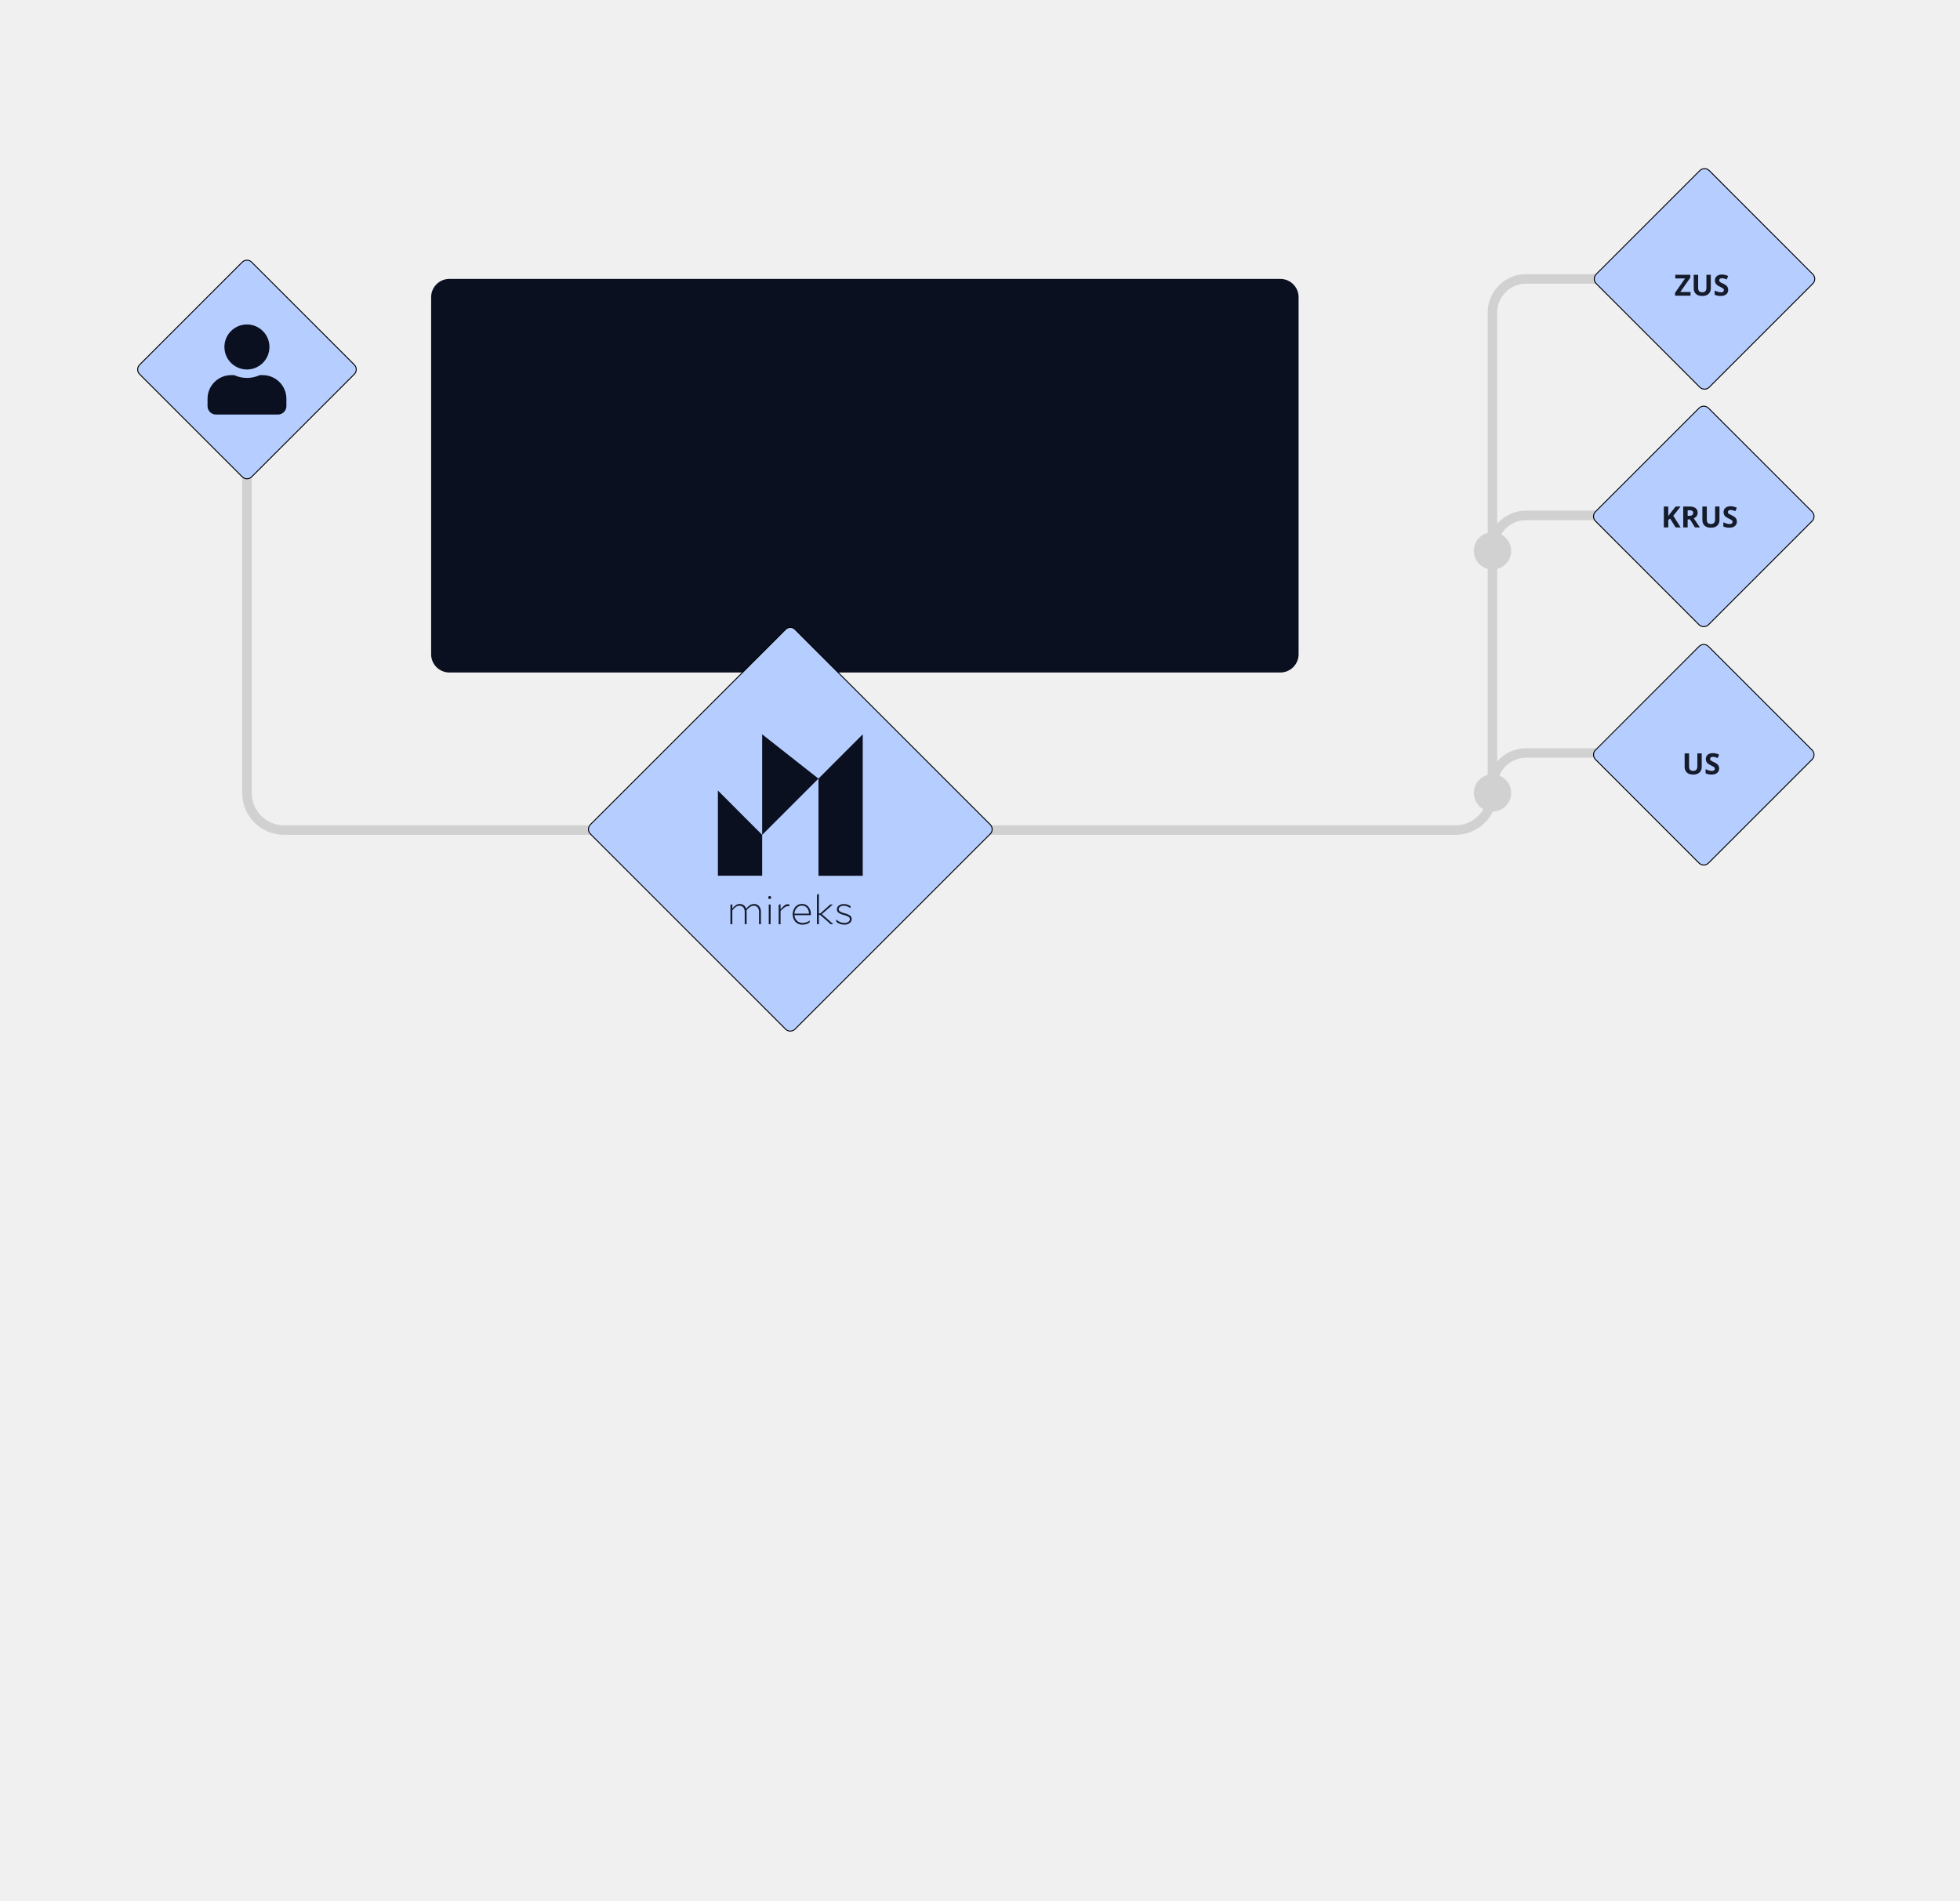
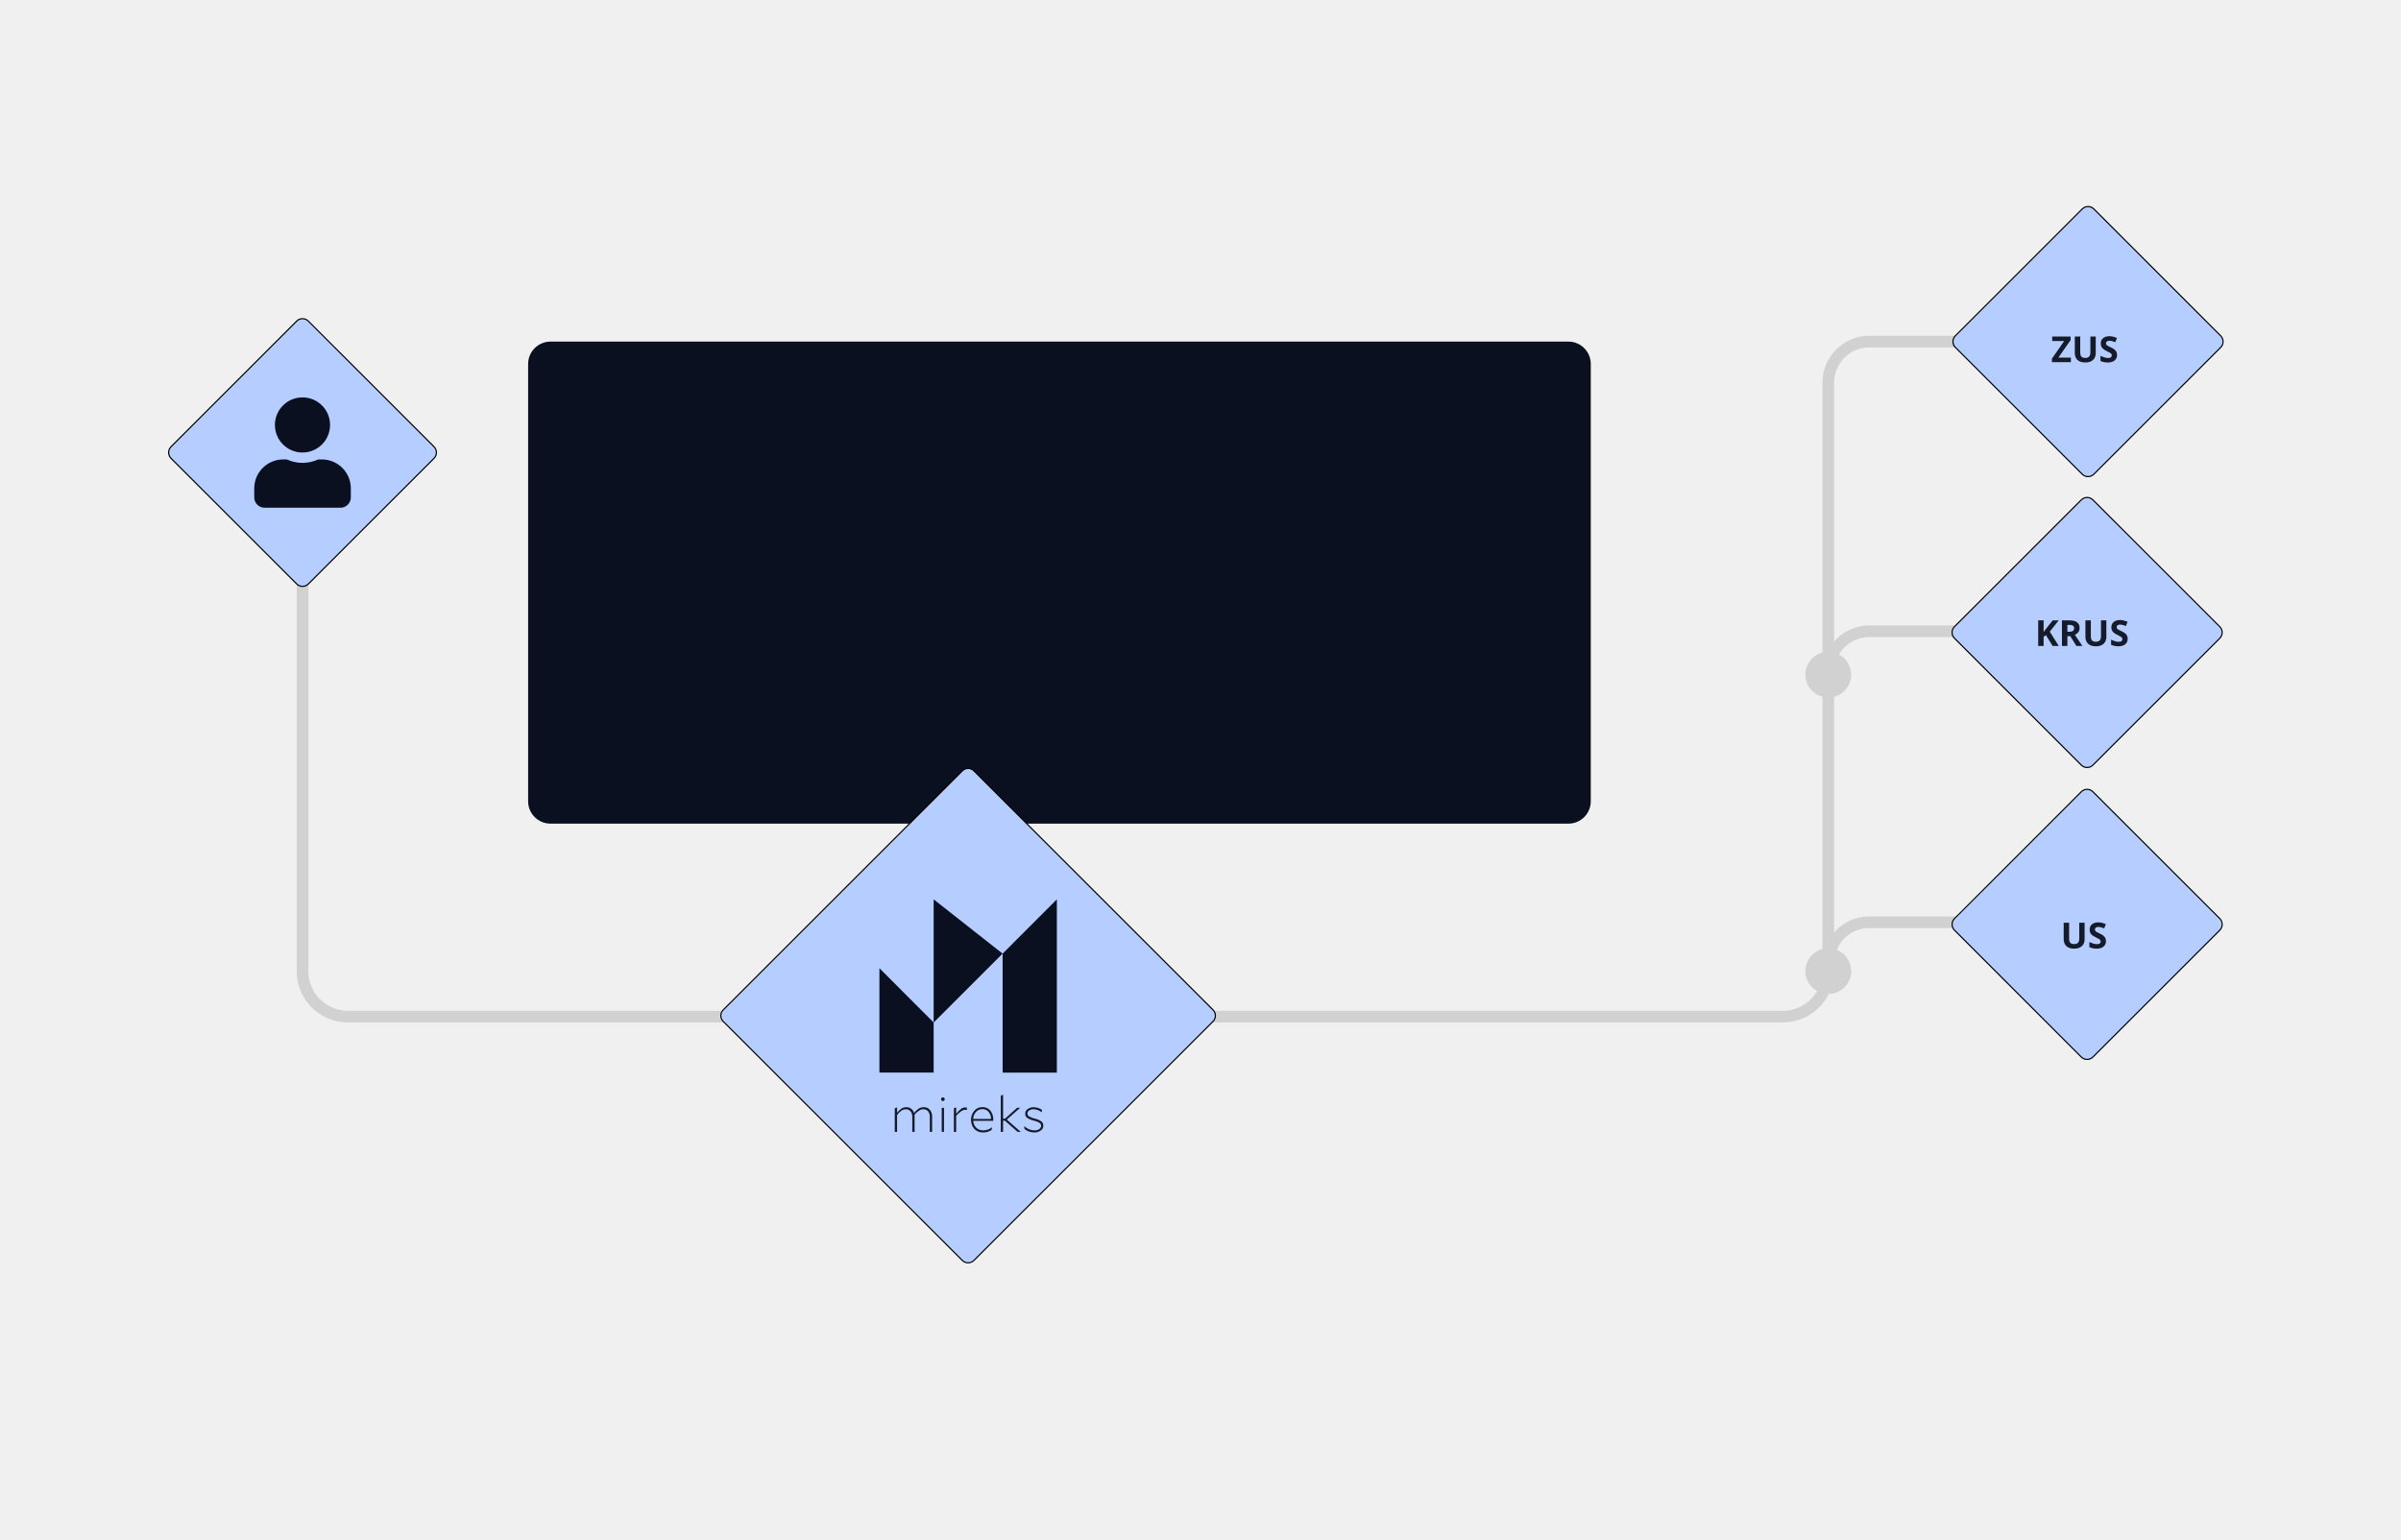
- <svg xmlns="http://www.w3.org/2000/svg" viewBox="0 0 518 502.33">
+ <svg xmlns="http://www.w3.org/2000/svg" viewBox="0 0 518 332.33">
  <defs>
    <style>
			.cls-1 {
				fill: #d1d1d1;
				stroke: #000;
				stroke-miterlimit: 10;
				stroke-width: 0.25px
			}
			
			.stroke {
				stroke: #000;
				stroke-miterlimit: 10;
				stroke-width: 0.25px
			}
			
			.no-stroke {
				stroke-width: 0px !important;
			}

			.cls-2 {
				fill: #0a1020
			}

			.cls-14 {
				fill: #fff
			}

			.cls-4 {
				letter-spacing: -0.034em
			}

			.cls-5 {
				letter-spacing: -0.014em
			}

			.cls-7 {
				letter-spacing: -0.01em
			}

			.cls-9 {
				letter-spacing: -0.01em
			}

			.cls-12 {
				fill: #b6cdff;
				fill-rule: evenodd
			}

			.cls-13 {
				font-size: 7.719px
			}

			.cls-13,
			.cls-17 {
				fill: #151b2b
			}

			.cls-13 {
				font-family: Montserrat-Medium, Montserrat
			}
		</style>
    <clipPath id="clip-bg">
      <rect width="229.26" height="104.03" rx="4.83" ry="4.83" />
    </clipPath>
  </defs>
  <g id="droga">
    <path d="M425.32,134.973v2.51h-3.71a1.623,1.623,0,0,1,.14-2.15l.36-.36Z" class="cls-1" />
    <path d="M421.75,198.333a1.627,1.627,0,0,0-.27,1.95H403.29a7.61,7.61,0,0,0-7.02,4.71,4.935,4.935,0,0,1-1.74,9.52,11.017,11.017,0,0,1-9.88,6.14H75.06a11.058,11.058,0,0,1-11.05-11.04v-90.26a11.039,11.039,0,0,1,5.96-9.79,10.918,10.918,0,0,1,5.09-1.25v2.51a8.538,8.538,0,0,0-8.53,8.53v90.26a8.538,8.538,0,0,0,8.53,8.53H384.65a8.544,8.544,0,0,0,7.38-4.26,4.926,4.926,0,0,1,1.15-9.07V150.373a4.931,4.931,0,0,1,0-9.54v-58.26a10.127,10.127,0,0,1,10.11-10.11h18.75l-.1.1a1.642,1.642,0,0,0,0,2.32l.09.09H403.29a7.609,7.609,0,0,0-7.6,7.6V138.443a10.037,10.037,0,0,1,7.6-3.47h18.82l-.36.36a1.623,1.623,0,0,0-.14,2.15H403.29a7.559,7.559,0,0,0-6.54,3.76,4.936,4.936,0,0,1-1.06,9.14v50.85a10.062,10.062,0,0,1,7.6-3.46h19.02Z" class="cls-1 no-stroke" />
    <path d="M425.32,72.463v2.51h-3.29l-.09-.09a1.642,1.642,0,0,1,0-2.32l.1-.1Z" class="cls-1" />
    <path d="M425.32,197.773v2.51h-3.84a1.627,1.627,0,0,1,.27-1.95l.56-.56Z" class="cls-1" />
  </g>
  <g id="dokumenty">
    <path d="M65.269,121.364a1.404,1.404,0,0,1-1.002-.414L51.24,107.923a1.419,1.419,0,0,1,0-2.004L64.267,92.891a1.423,1.423,0,0,1,2.003,0l13.028,13.027a1.42,1.42,0,0,1,0,2.005L66.271,120.95A1.405,1.405,0,0,1,65.269,121.364Z" class="cls-14 stroke" />
    <path d="M70.208,107.257l.743.285c.246.094.292.302.103.463l-3.89,3.309a.862.862,0,0,1-.789.121l-6.836-2.62c-.246-.094-.292-.302-.103-.463l1.03-.876L65.965,109.583a2.014,2.014,0,0,0,1.841-.283Zm-6.39-2.449-1.932-.74-2.402,2.044c-.19.161-.144.368.103.463l6.836,2.62a.862.862,0,0,0,.789-.121l3.89-3.309c.19-.161.144-.368-.103-.463L66.095,103.422l-1.487,1.265A.865.865,0,0,1,63.818,104.808Zm1.153-1.692-2.168.333a.764.764,0,0,0-.373.156l-.087.074,1.783.683,1.373-1.168-.113-.043A.837.837,0,0,0,64.972,103.116Z" />
  </g>
  <g id="comment" transform="translate(113.94,73.72)">
    <g id="comment-bg">
      <rect width="229.26" height="104.03" class="cls-2" rx="4.83" ry="4.83" />
    </g>
    <g clip-path="url(#clip-bg)">
      <text id="comment-text" fill="#ffffff" font-family="Montserrat-Light, Montserrat" font-size="13.89" transform="translate(20, 20)">
				

			</text>
    </g>
  </g>
  <g id="PIT">
    <path d="M235.278,234.154a1.411,1.411,0,0,1-1.003-.411l-13-13a1.43,1.43,0,0,1-.441-1.029,1.402,1.402,0,0,1,.412-.999l13.03-13.03a1.43,1.43,0,0,1,2.007,0L249.312,218.714a1.415,1.415,0,0,1,0,1.998l-13.03,13.03A1.411,1.411,0,0,1,235.278,234.154Z" class="cls-14 stroke" />
    <text fill="#0a1020" class="cls-15" font-family="Montserrat-Medium, Montserrat" font-weight="500" font-size="6.42" letter-spacing="-.01em" transform="translate(221.2783,222.1536) scale(0.88127 1)">
			P<tspan x="4.57" y="0" class="cls-16">IT</tspan>
    </text>
  </g>
  <g id="zus">
    <path d="M450.48 102.86a1.75 1.75 0 0 1-1.25-.52l-27.38-27.37a1.77 1.77 0 0 1 0-2.5l27.38-27.38a1.77 1.77 0 0 1 2.5 0l27.37 27.39a1.77 1.77 0 0 1 0 2.5l-27.37 27.36a1.75 1.75 0 0 1-1.25.52z" class="cls-12" />
    <path d="M450.48 44.7a1.64 1.64 0 0 1 1.16.48l27.37 27.38a1.64 1.64 0 0 1 0 2.32l-27.37 27.37a1.64 1.64 0 0 1-2.32 0l-27.29-27.28-.09-.09a1.64 1.64 0 0 1 0-2.32l27.38-27.38a1.64 1.64 0 0 1 1.16-.48m0-.25a1.88 1.88 0 0 0-1.34.56l-27.38 27.38a1.9 1.9 0 0 0 0 2.67l.1.09 27.28 27.28a1.9 1.9 0 0 0 2.68 0l27.37-27.37a1.9 1.9 0 0 0 0-2.67L451.82 45a1.88 1.88 0 0 0-1.34-.56z" />
    <text class="cls-13" transform="translate(442.5 78.15)" font-weight="700">
			ZUS
		</text>
  </g>
  <g id="krus">
    <path d="M450.28 165.64a1.76 1.76 0 0 1-1.25-.52l-27.37-27.38a1.3 1.3 0 0 1-.15-.19 1.75 1.75 0 0 1 .15-2.3l27.37-27.38a1.77 1.77 0 0 1 2.5 0l27.38 27.37a1.77 1.77 0 0 1 0 2.5l-27.38 27.38a1.76 1.76 0 0 1-1.25.52z" class="cls-12" />
    <path d="M450.28 107.48a1.64 1.64 0 0 1 1.16.48l27.38 27.37a1.64 1.64 0 0 1 0 2.32l-27.38 27.38a1.64 1.64 0 0 1-2.32 0l-27.37-27.38a1.16 1.16 0 0 1-.14-.17 1.62 1.62 0 0 1 .14-2.15l27.37-27.37a1.64 1.64 0 0 1 1.16-.48m0-.25a1.88 1.88 0 0 0-1.34.56l-27.37 27.37a1.88 1.88 0 0 0-.16 2.48 1.31 1.31 0 0 0 .16.19l27.37 27.38a1.9 1.9 0 0 0 2.68 0L479 137.83a1.9 1.9 0 0 0 0-2.67l-27.38-27.37a1.88 1.88 0 0 0-1.34-.56z" />
    <text class="cls-13" transform="translate(439.04 139.4)" font-weight="700">
			KRUS
		</text>
  </g>
  <g id="us">
    <path d="M450.28 228.64a1.76 1.76 0 0 1-1.25-.52l-27.37-27.38a1.53 1.53 0 0 1-.3-.4 1.76 1.76 0 0 1 .3-2.1l27.37-27.37a1.77 1.77 0 0 1 2.5 0l27.38 27.37a1.77 1.77 0 0 1 0 2.5l-27.38 27.38a1.76 1.76 0 0 1-1.25.52z" class="cls-12" />
    <path d="M450.28 170.47a1.64 1.64 0 0 1 1.16.48l27.38 27.38a1.64 1.64 0 0 1 0 2.32l-27.38 27.38a1.64 1.64 0 0 1-2.32 0l-27.37-27.38a1.41 1.41 0 0 1-.27-.37 1.63 1.63 0 0 1 .27-1.95l.56-.56 26.81-26.82a1.64 1.64 0 0 1 1.16-.48m0-.25a1.88 1.88 0 0 0-1.34.56l-26.8 26.82-.57.56a1.88 1.88 0 0 0-.3 2.25 1.63 1.63 0 0 0 .3.42l27.37 27.38a1.9 1.9 0 0 0 2.68 0L479 200.83a1.9 1.9 0 0 0 0-2.67l-27.38-27.38a1.88 1.88 0 0 0-1.34-.56z" />
    <text class="cls-13" transform="translate(444.57 204.65)" font-weight="700">
			US
		</text>
  </g>
  <g id="mireks">
    <path d="M208.87 272.54a1.76 1.76 0 0 1-1.25-.52l-51.59-51.58a1.77 1.77 0 0 1 0-2.5l51.59-51.58a1.77 1.77 0 0 1 2.5 0l51.58 51.58a1.77 1.77 0 0 1 0 2.5l-51.58 51.58a1.76 1.76 0 0 1-1.25.52z" class="cls-12" />
    <path d="M208.87 165.96a1.64 1.64 0 0 1 1.16.49l51.58 51.58a1.64 1.64 0 0 1 0 2.32l-51.58 51.58a1.64 1.64 0 0 1-2.32 0l-51.59-51.58a1.64 1.64 0 0 1 0-2.32l51.59-51.58a1.64 1.64 0 0 1 1.16-.49m0-.25a1.88 1.88 0 0 0-1.34.56l-51.58 51.58a1.9 1.9 0 0 0 0 2.68l51.58 51.58a1.9 1.9 0 0 0 2.67 0l51.59-51.58a1.9 1.9 0 0 0 0-2.68l-51.59-51.58a1.88 1.88 0 0 0-1.33-.56z" />
    <path d="M201.43 220.67v10.8h-11.7v-22.52l11.7 11.72zM228.01 194.09v37.39h-11.7V205.8L228 194.1zM201.43 220.67l14.87-14.87-14.87-11.71v26.58z" class="cls-2" />
    <path d="M195.4 239.4a1.65 1.65 0 0 0-.91.28 4.2 4.2 0 0 0-.95.95v3.65h-.5v-5.11l.5-.17v1.17a3.7 3.7 0 0 1 .95-.93 1.88 1.88 0 0 1 1.02-.3 1.72 1.72 0 0 1 1.7 1.27 3.8 3.8 0 0 1 1.01-.97 2.02 2.02 0 0 1 1.06-.3 1.68 1.68 0 0 1 1.32.56 2.2 2.2 0 0 1 .5 1.51v3.27h-.5v-3.22a1.82 1.82 0 0 0-.37-1.23 1.3 1.3 0 0 0-1.04-.44 1.72 1.72 0 0 0-.92.3 4.46 4.46 0 0 0-.98.9 1.52 1.52 0 0 1 .02.21l.01.21v3.27h-.5v-3.22a1.82 1.82 0 0 0-.37-1.23 1.3 1.3 0 0 0-1.04-.44zM203.42 236.82a.4.4 0 0 1 .4.4.4.4 0 0 1-.12.28.4.4 0 0 1-.57 0 .4.4 0 0 1-.1-.29.4.4 0 0 1 .39-.4zm.24 7.46h-.49v-5.2h.5zM206.29 240.79v3.5h-.5v-5.12l.5-.17v1.36a6.87 6.87 0 0 1 1.1-1.1 1.5 1.5 0 0 1 1.05-.26.72.72 0 0 1 .14.03l.06.52a.58.58 0 0 0-.16-.04 1.4 1.4 0 0 0-.17-.01 1.63 1.63 0 0 0-.88.28 6.87 6.87 0 0 0-1.14 1.01zM214.08 243.29l-.18.59a3.86 3.86 0 0 1-.88.4 3.2 3.2 0 0 1-.91.12 2.52 2.52 0 0 1-1.9-.75 3.07 3.07 0 0 1-.02-3.94 2.26 2.26 0 0 1 1.76-.79 2.13 2.13 0 0 1 1.7.75 2.85 2.85 0 0 1 .64 1.92v.19a.6.6 0 0 1-.02.11h-4.3a2.22 2.22 0 0 0 .67 1.5 2.12 2.12 0 0 0 1.51.56 2.84 2.84 0 0 0 .93-.16 4.85 4.85 0 0 0 1-.5zm-2.15-3.93a1.78 1.78 0 0 0-1.37.62 2.28 2.28 0 0 0-.6 1.5h3.85a2.4 2.4 0 0 0-.54-1.54 1.69 1.69 0 0 0-1.34-.58zM220.21 244.28h-.66l-2.77-2.44h-.37v2.44h-.5v-7.82l.5-.2v5.17h.4l2.62-2.36h.65v.02l-2.87 2.53 3 2.64zM223.22 241.4a3.93 3.93 0 0 1 1.49.64 1.14 1.14 0 0 1 .38.9 1.26 1.26 0 0 1-.55 1.04 2.23 2.23 0 0 1-1.38.42 3.43 3.43 0 0 1-1.13-.19 3.26 3.26 0 0 1-.98-.54l-.1-.63h.03a3.65 3.65 0 0 0 1.05.68 2.97 2.97 0 0 0 1.16.23 1.73 1.73 0 0 0 1.01-.28.84.84 0 0 0 .41-.71.74.74 0 0 0-.31-.62 4.29 4.29 0 0 0-1.27-.5 4.03 4.03 0 0 1-1.47-.63 1.1 1.1 0 0 1-.38-.87 1.2 1.2 0 0 1 .53-1 2.16 2.16 0 0 1 1.32-.39 3.03 3.03 0 0 1 .9.14 3.42 3.42 0 0 1 .84.4v.53h-.03a3.43 3.43 0 0 0-.86-.46 2.56 2.56 0 0 0-.88-.17 1.67 1.67 0 0 0-.96.26.76.76 0 0 0-.38.65.72.72 0 0 0 .3.6 4.29 4.29 0 0 0 1.26.5z" class="cls-17" />
  </g>
  <g id="osoba">
    <path d="M65.27 126.55a1.76 1.76 0 0 1-1.25-.52L36.9 98.91a1.77 1.77 0 0 1 0-2.5l27.12-27.12a1.77 1.77 0 0 1 2.5 0L93.64 96.4a1.77 1.77 0 0 1 0 2.5l-27.12 27.12a1.76 1.76 0 0 1-1.25.52z" class="cls-12" />
    <path d="M65.27 68.9a1.64 1.64 0 0 1 1.16.48L93.55 96.5a1.64 1.64 0 0 1 0 2.32l-27.12 27.12a1.64 1.64 0 0 1-2.32 0L36.99 98.82a1.64 1.64 0 0 1 0-2.32L64.1 69.38a1.64 1.64 0 0 1 1.16-.48m0-.25a1.88 1.88 0 0 0-1.34.55L36.81 96.32a1.9 1.9 0 0 0 0 2.68l27.12 27.12a1.9 1.9 0 0 0 2.68 0L93.73 99a1.9 1.9 0 0 0 0-2.68L66.6 69.2a1.88 1.88 0 0 0-1.34-.55z" />
    <path d="M65.27 97.66a5.95 5.95 0 1 0-5.96-5.96 5.95 5.95 0 0 0 5.96 5.96zm4.17 1.49h-.78a8.1 8.1 0 0 1-6.78 0h-.78a6.25 6.25 0 0 0-6.25 6.25v1.94a2.23 2.23 0 0 0 2.23 2.23h16.38a2.23 2.23 0 0 0 2.23-2.23v-1.94a6.25 6.25 0 0 0-6.25-6.25z" class="cls-2" />
  </g>
</svg>
